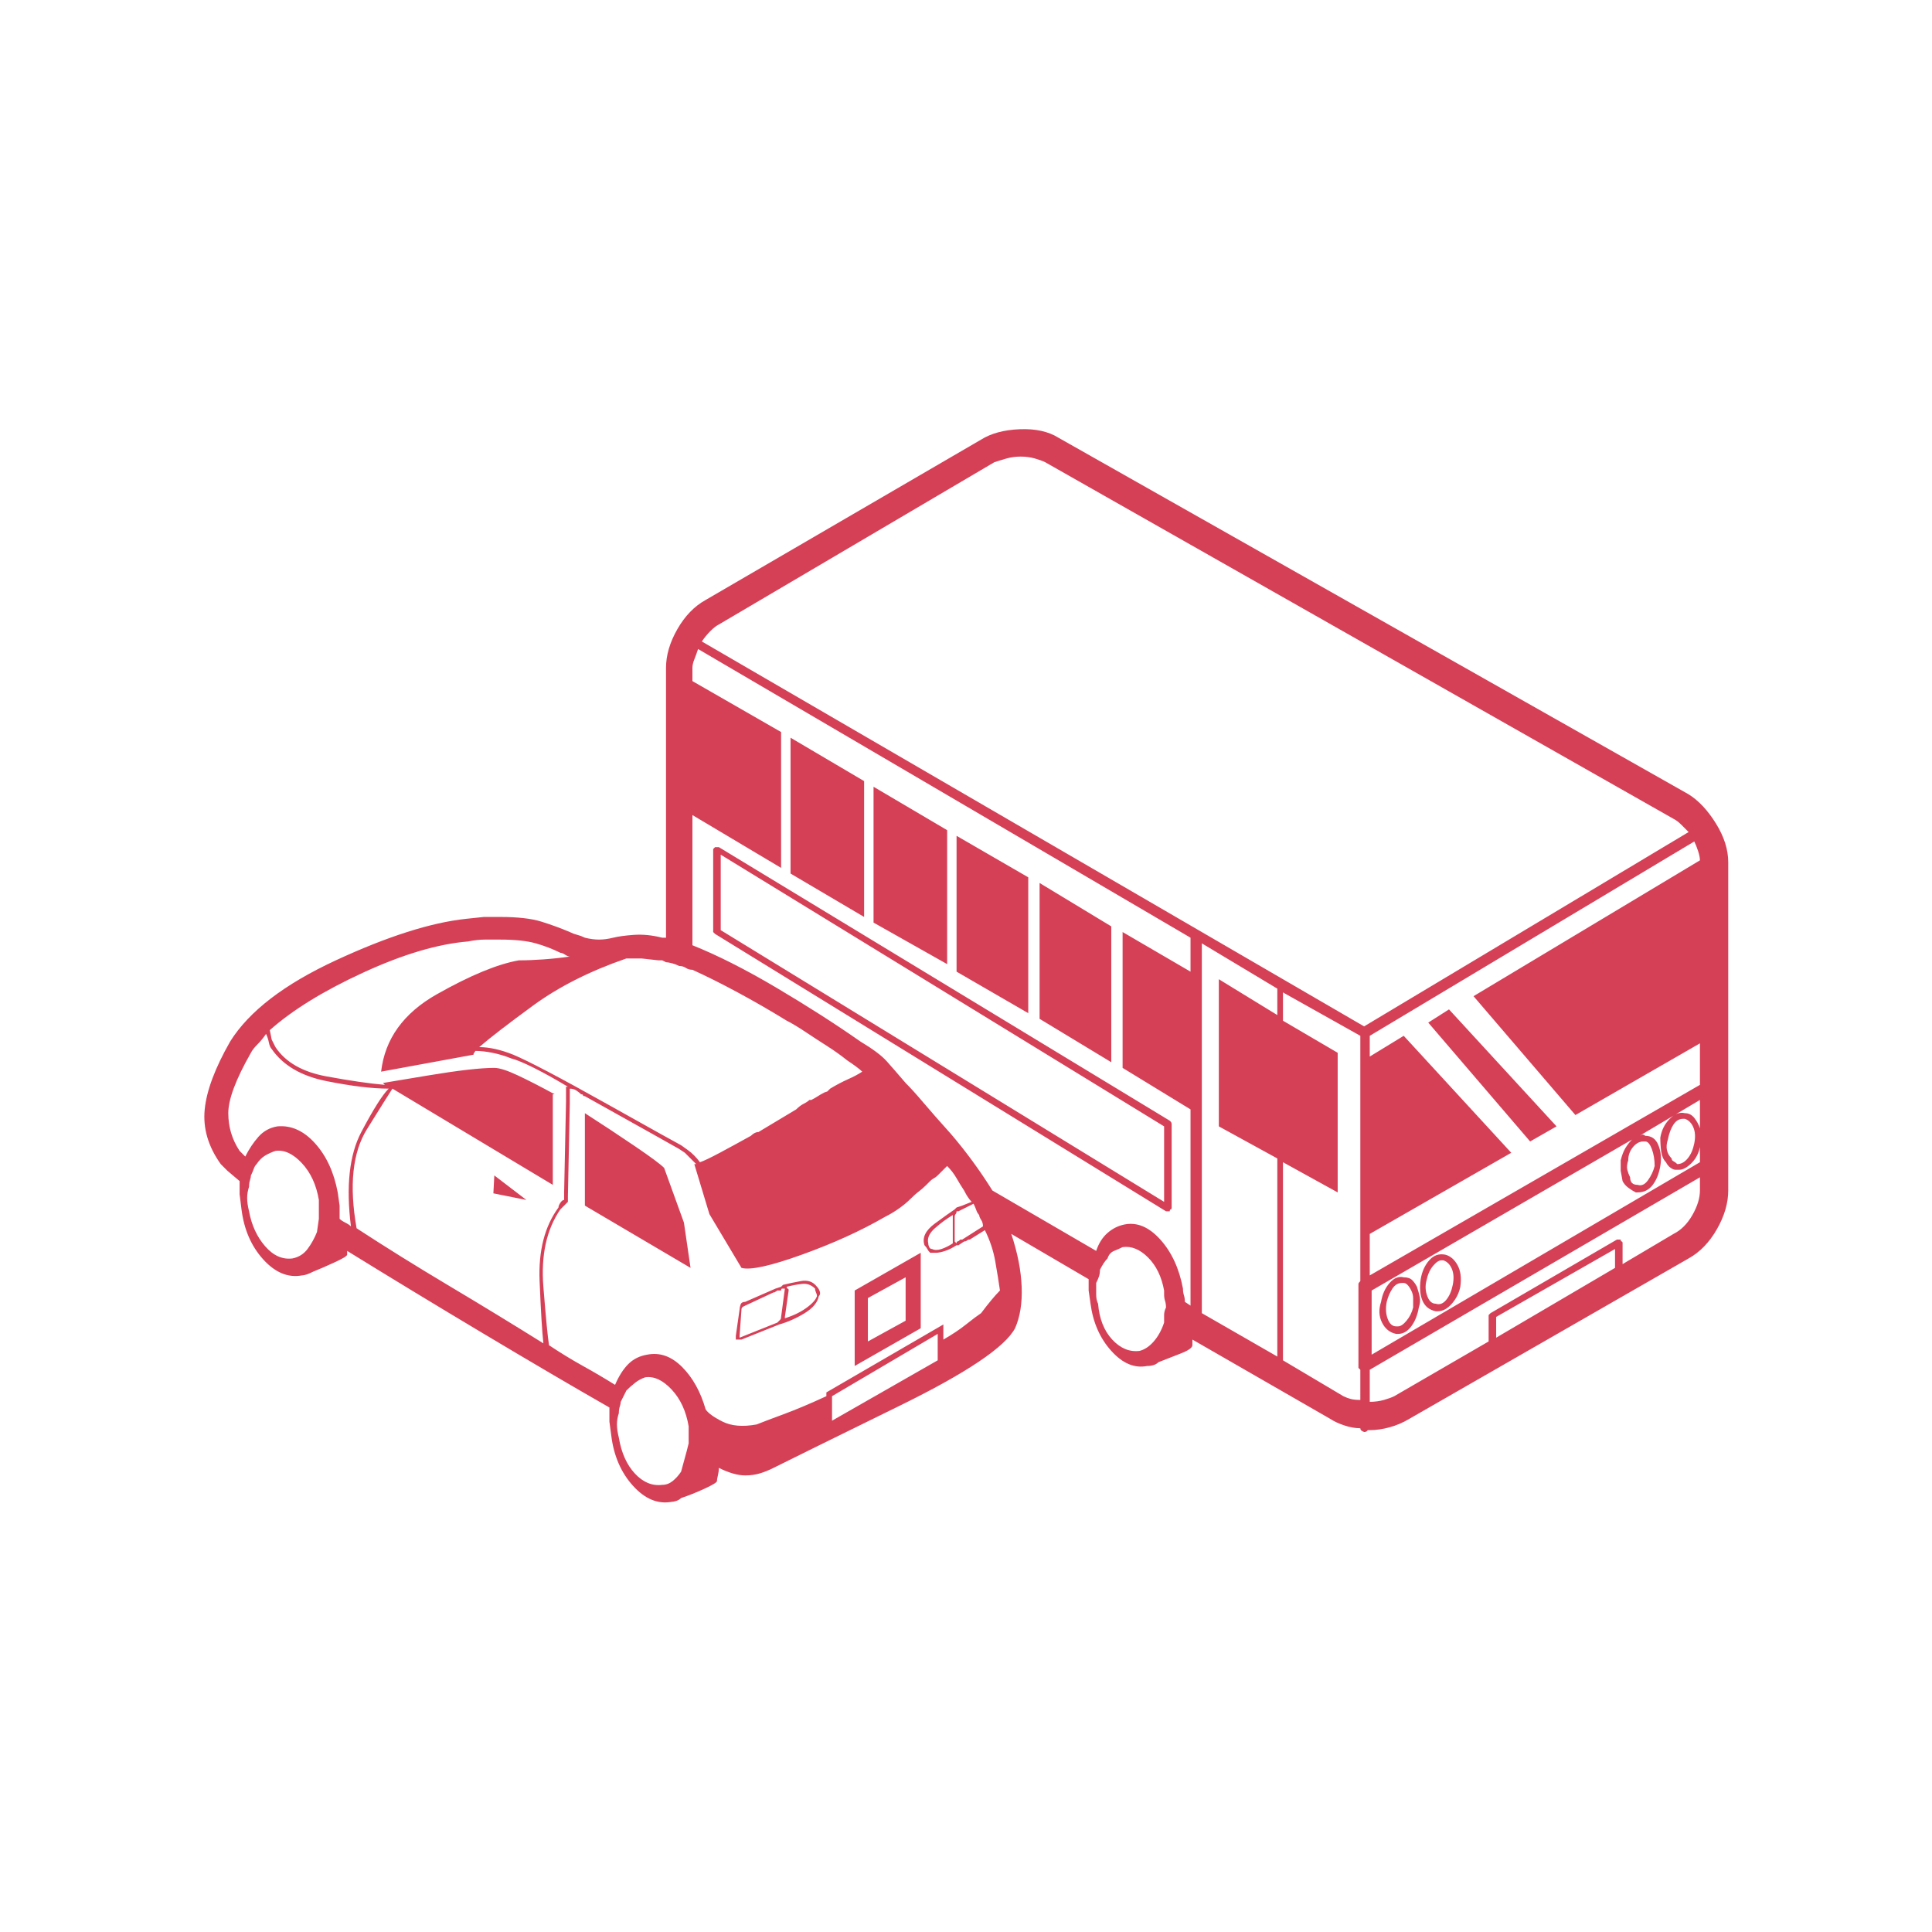
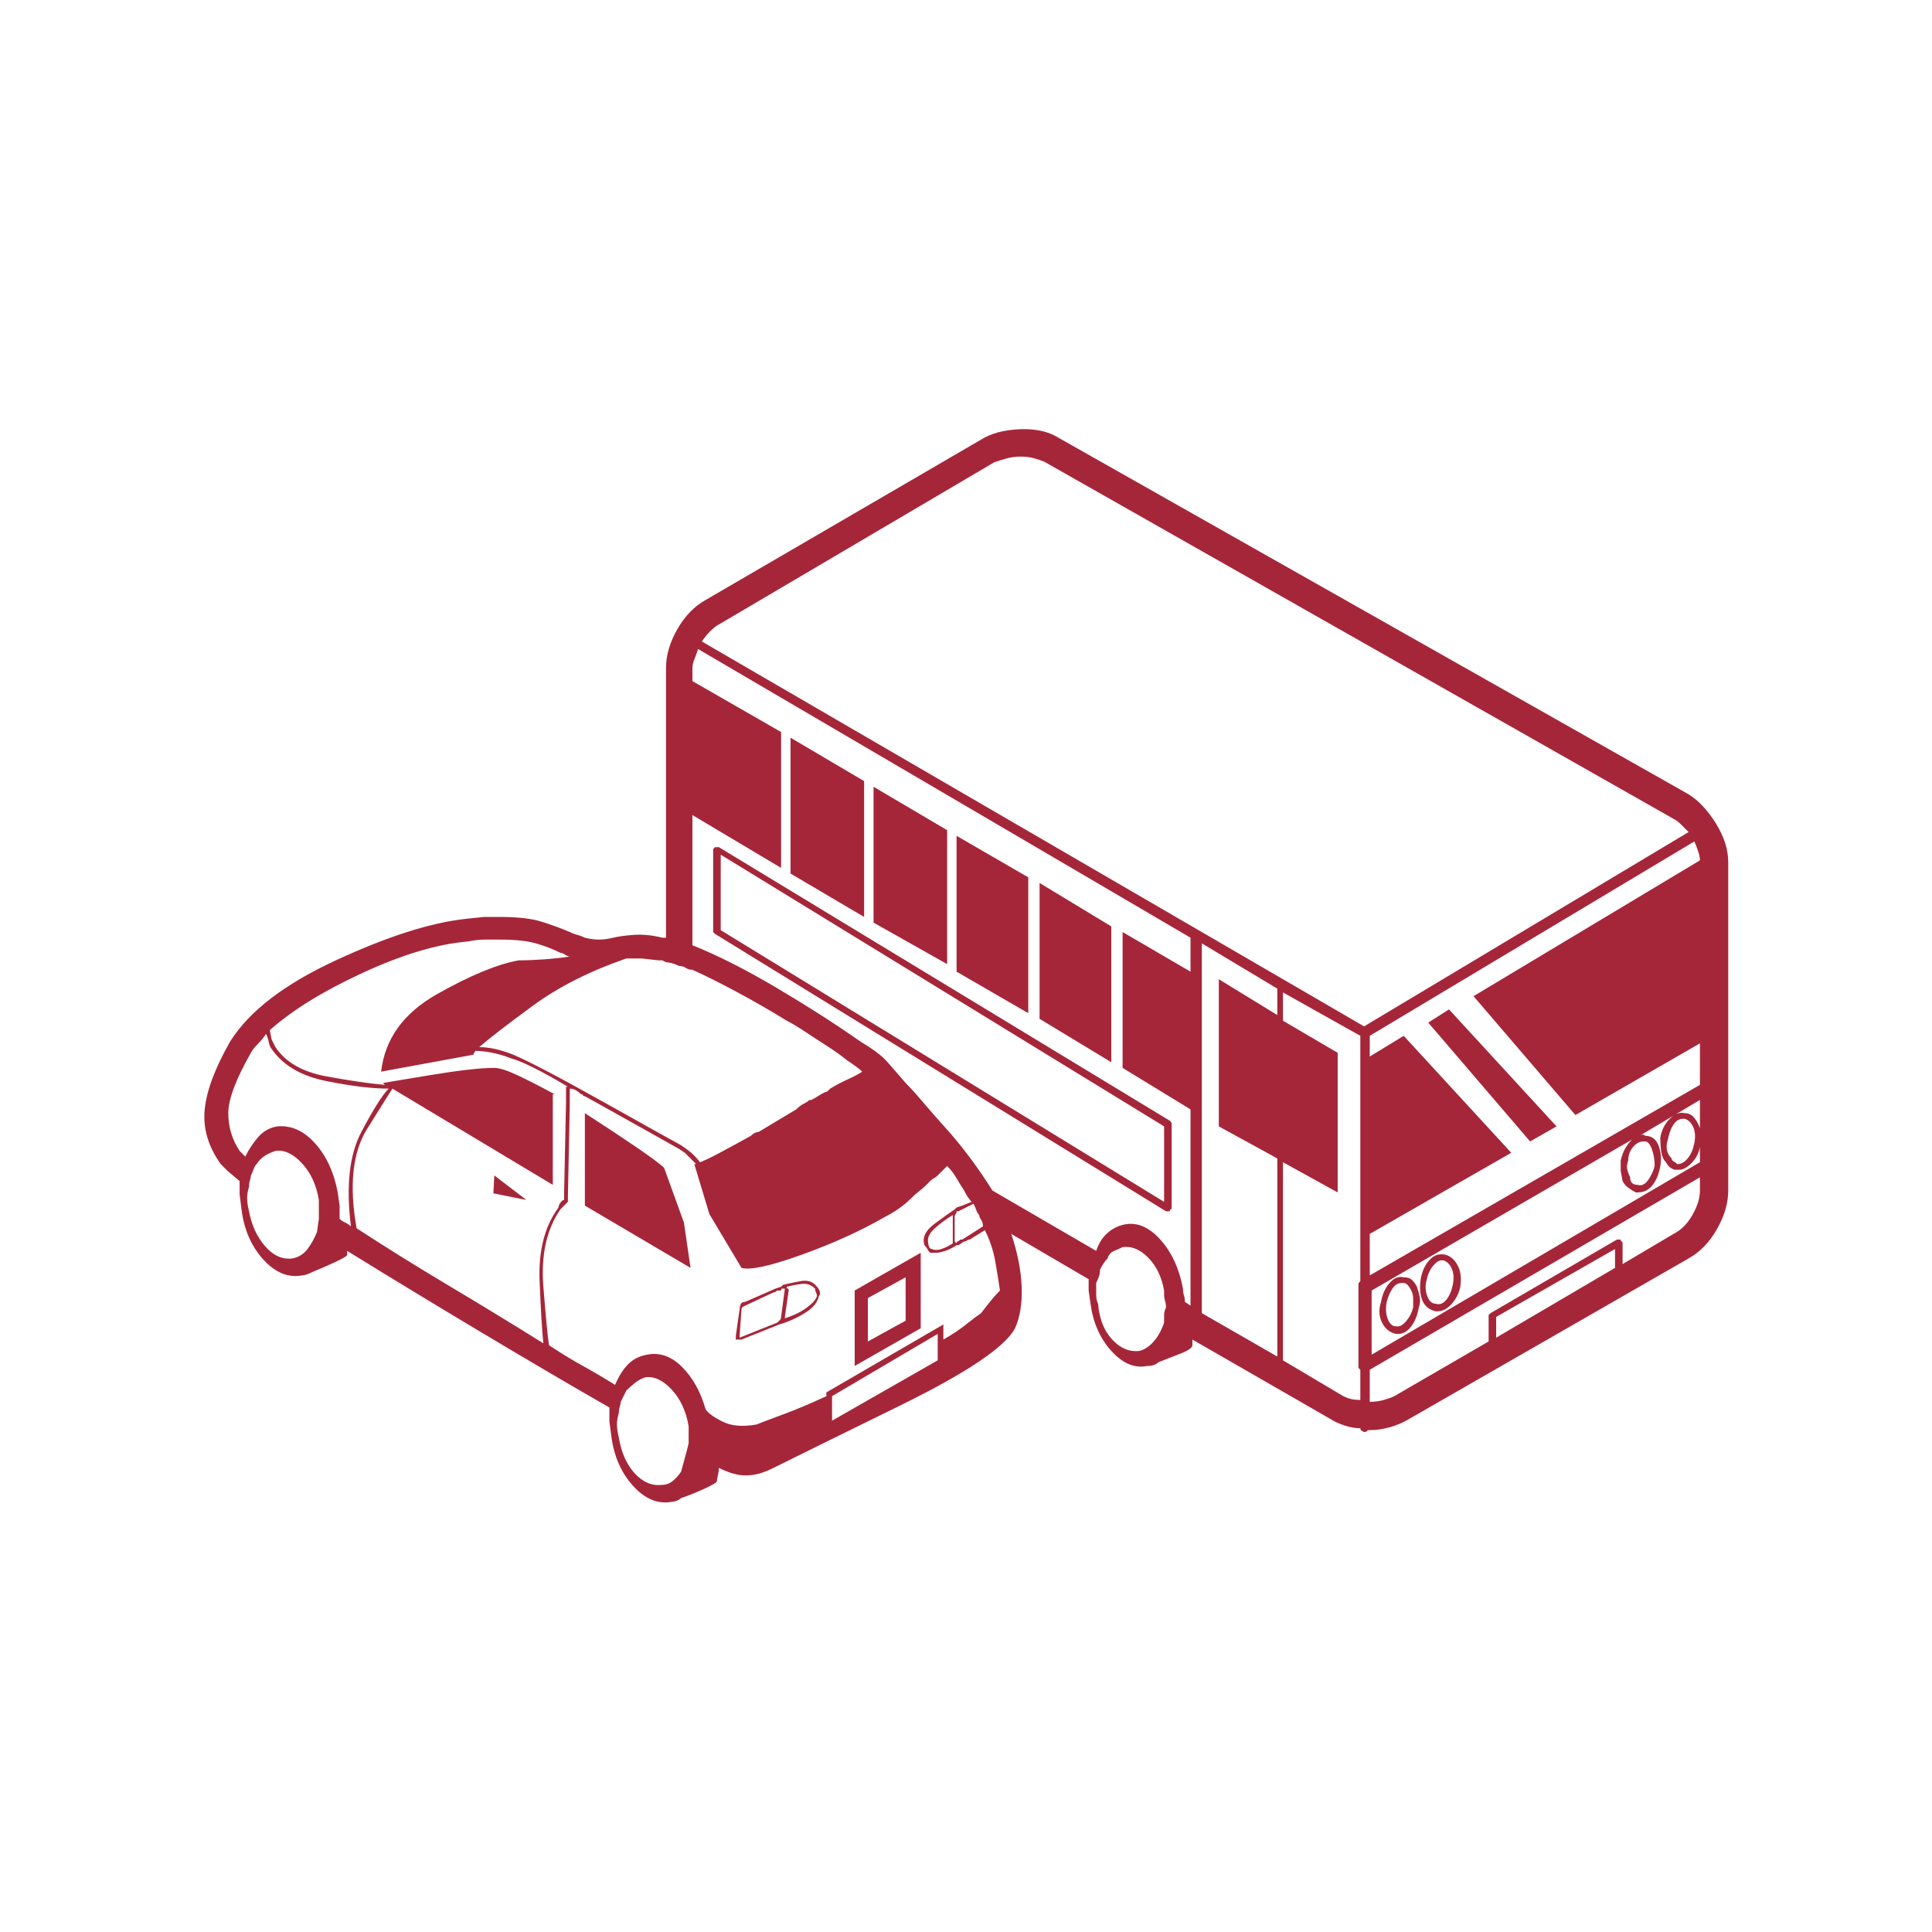
<svg xmlns="http://www.w3.org/2000/svg" version="1.1" viewBox="0 0 1024 1024">
  <g transform="matrix(1 0 0 -1 0 960)">
-     <path fill="#d64057" d="M895 539l-334 189q-8 5 -20.5 4.5t-20.5 -5.5l-146 -85q-9 -5 -15 -15.5t-6 -20.5v-143h-1.5h-0.5q-8 2 -15 1.5t-11 -1.5t-7.5 -1t-7.5 1q-2 1 -4 1.5t-4 1.5q-7 3 -15 5.5t-22 2.5h-8.5t-9.5 -1q-28 -3 -69 -22t-56 -43q-12 -21 -13.5 -36t8.5 -29l3.5 -3.5t6.5 -5.5 v-7t1 -8q2 -16 11.5 -26.5t20.5 -8.5v0v0v0q1 0 2.5 0.5t3.5 1.5q5 2 11.5 5t6.5 4v1.5v0.5q34 -21 72.5 -44t66.5 -39v-7.5t1 -7.5q2 -16 11.5 -26.5t20.5 -8.5q1 0 2.5 0.5t2.5 1.5q6 2 12.5 5t6.5 4t0.5 3t0.5 4q4 -2 7.5 -3t6.5 -1q4 0 7.5 1t7.5 3q14 7 67 33t61 41 q4 9 3.5 22t-5.5 28l41 -24v-6t1 -7q2 -15 11 -25t19 -8q2 0 3.5 0.5t2.5 1.5q5 2 11.5 4.5t6.5 4.5v1v2l73 -42q3 -2 7.5 -3.5t8.5 -1.5q0 -1 1 -1.5l1 -0.5q1 0 1.5 0.5l0.5 0.5h0.5h0.5q5 0 10.5 1.5t10.5 4.5l148 85q9 5 15 15.5t6 20.5v174q0 10 -6.5 20.5t-14.5 15.5 v0zM901 329q0 -6 -4 -13t-10 -10l-27 -16v11q0 1 -0.5 1t-0.5 1h-1.5h-0.5l-67 -39l-0.5 -0.5l-0.5 -0.5v-14l-50 -29q-2 -1 -5.5 -2t-7.5 -1v17l175 102v-7v0zM856 288l-63 -37v11l63 36v-10v0zM712 220l-32 19v105l29 -16v74l-29 17v15l41 -23v-130q-1 -1 -1 -1.5v-1.5 v-42v-1t1 -1v-16q-3 0 -5 0.5t-4 1.5zM628 270q0 2 -0.5 3.5t-0.5 3.5q-3 16 -12 26t-19 8q-5 -1 -9 -4.5t-6 -9.5l-55 32q-5 8 -10.5 15.5t-11.5 14.5q-9 10 -14.5 16.5t-9.5 10.5q-6 7 -10 11.5t-14 10.5q-20 14 -44.5 28.5t-44.5 22.5v69l47 -28v72l-47 27v7q0 2 1 4.5 t2 5.5l261 -153v-18l-36 21v-72l36 -22v-104l-3 2v0zM441 210v10l56 33v-4v-9v-1l-56 -32v3v0zM520 264q-3 -2 -8 -6t-12 -8v8l-62 -36v-2q-13 -6 -22.5 -9.5t-14.5 -5.5q-11 -2 -18 1.5t-9 6.5q-4 14 -12.5 22.5t-18.5 6.5q-6 -1 -10 -5t-7 -11q-8 5 -17 10t-18 11 q-1 6 -3 31t9 41l2 2l2 2v1v2l1 49v5v3q2 0 3.5 -1t2.5 -2q1 0 1 -0.5t1 -0.5q18 -10 34 -19l16 -9l3 -2t6 -6h-0.5h-0.5l8 -26.5t17 -28.5q7 -2 32 7t44 20q4 2 7.5 4.5t5.5 4.5v0v0q3 3 5 4.5t4 3.5l1.5 1.5l0.5 0.5q1 1 2 1.5t2 1.5v0v0l3 3l2 2q3 -3 5 -6.5t4 -6.5 q1 -2 2 -3.5t2 -2.5l-5 -2l-3 -1l-0.5 -0.5l-0.5 -0.5q-3 -2 -10.5 -7.5t-5.5 -11.5q1 -1 1.5 -2t1.5 -2h1.5h1.5q2 0 5 1t6 3h0.5h0.5l3 2q1 0 1.5 0.5t1.5 0.5v0l8 5q4 -8 5.5 -16.5t2.5 -15.5q-2 -2 -4.5 -5t-5.5 -7v0zM179 328q-3 16 -12 26t-20 9q-6 -1 -10 -5.5 t-7 -10.5l-2 2l-1 1q-6 9 -6 20t12 32q1 2 3.5 4.5t4.5 5.5q1 -2 1.5 -4.5t1.5 -3.5q9 -13 29 -17t33 -4q-5 -5 -14.5 -23t-5.5 -50q-1 1 -3 2t-3 2v7t-1 7v0zM248 461q5 1 9 1h8q12 0 19 -2t13 -5q1 0 2.5 -1t2.5 -1q-7 -1 -14 -1.5t-13 -0.5q-17 -3 -43.5 -18t-29.5 -41 l49 9v0.5t1 1.5q4 0 9 -1t10 -3q4 -1 12 -5t18 -10h-1v-4v-4l-1 -48v-4q-1 0 -2 -1.5t-1 -2.5q-11 -15 -10 -39t2 -33q-24 15 -50 30.5t-49 30.5q-6 34 5.5 52.5t13.5 21.5l85 -51v48h1q-11 6 -19.5 10t-12.5 4q-11 0 -35 -4l-24 -4l1 -1q-12 1 -31 4.5t-27 15.5l-2 4t-1 5 q18 16 49.5 30.5t55.5 16.5v0zM510 303h-0.5h-0.5q-1 -1 -1.5 -1t-0.5 -1l-1 1v0v13q0 1 0.5 1.5t0.5 1.5h0.5h0.5v0l4 2l4 2q1 -2 1.5 -3.5t1.5 -2.5q0 -1 1 -2.5t1 -3.5l-11 -7v0zM505 302v-0.5v-0.5q-3 -2 -6 -3t-5 0q-1 0 -1.5 1t-0.5 2q-1 4 3.5 8t9.5 7v0v-1v-13z M367 446q11 -5 24 -12t26 -15q2 -1 4.5 -2.5t5.5 -3.5q6 -4 11.5 -7.5t10.5 -7.5q3 -2 5 -3.5t3 -2.5q-3 -2 -7.5 -4t-9.5 -5l-1.5 -1.5t-1.5 -0.5q-2 -1 -3.5 -2t-3.5 -2v0h-1q-1 -1 -3 -2t-4 -3l-10 -6l-10 -6q-1 0 -2 -0.5t-2 -1.5q-9 -5 -16.5 -9t-10.5 -5 q-3 4 -6.5 6.5l-3.5 2.5q-2 1 -39.5 22t-49.5 26q-5 2 -9.5 3t-8.5 1q8 7 28.5 22t49.5 25h8t9 -1h2t2 -1q1 0 3 -0.5t4 -1.5q2 0 3.5 -1t3.5 -1v0zM381 629l146 86q3 1 6.5 2t7.5 1t7.5 -1t5.5 -2l333 -189q2 -1 4 -3l4 -4l-172 -103l-351 204q2 3 4.5 5.5t4.5 3.5v0z M871 355v0h1q2 0 3.5 -4t1.5 -9q-1 -4 -3.5 -7.5t-5.5 -2.5q-2 0 -3 1t-1 3q-1 2 -1.5 4t0.5 5q0 4 2.5 7t5.5 3zM859 345v-5.5t1 -5.5q1 -2 3 -3.5t4 -2.5h1v0q5 0 8 4t4 10t-1 11t-7 5q-1 1 -2 0.5l-1 -0.5l32 19v-15q-1 3 -3 5.5t-5 2.5q-4 1 -8 -3t-5 -10q0 -4 0.5 -7.5 t2.5 -5.5q1 -2 2.5 -3t2.5 -1h1h1q3 0 6.5 3.5t4.5 8.5v-8l-174 -102v34l138 80q-2 -2 -3.5 -4.5t-2.5 -6.5v0zM898 354q-1 -5 -3.5 -8t-5.5 -3q-1 1 -2 1.5t-1 1.5q-2 2 -2.5 4.5t0.5 5.5q1 5 3 8t5 3h0.5h0.5q3 -1 4.5 -4.5t0.5 -8.5v0zM901 504l-120 -72l54 -63l66 38 v-22l-175 -101v22l75 43l-57 62l-18 -11v11l172 103q1 -2 2 -5t1 -5zM637 460l40 -24v-14l-31 19v-78l31 -17v-105l-40 23v196v0zM155 293q-8 -1 -14.5 6.5t-8.5 18.5q-1 4 -1 7t1 6q0 2 0.5 3.5t0.5 2.5q1 2 1.5 3.5t1.5 2.5q2 3 4.5 4.5t5.5 2.5q7 1 14 -6.5t9 -19.5v-1 v-2v-3.5v-3.5t-0.5 -3.5t-0.5 -3.5q-2 -5 -5 -9t-8 -5zM351 173q-8 -1 -14.5 6t-8.5 19q-1 4 -1 7t1 6q0 2 0.5 3.5t0.5 2.5l1.5 3l1.5 3q2 2 4.5 4t5.5 3q7 1 14 -6.5t9 -19.5v0v0v-3.5v-3.5v-1.5v-0.5l-1 -4l-3 -11q-2 -3 -4.5 -5t-5.5 -2v0zM604 244q-8 -1 -14.5 6 t-7.5 19q-1 2 -1 5v6q1 2 1.5 3.5t0.5 3.5q1 2 2 3.5t2 2.5q1 3 3.5 4t4.5 2q7 1 13.5 -5.5t8.5 -17.5v-0.5v-1.5q0 -2 0.5 -3.5t0.5 -3.5q-1 -2 -1 -4v-4q-2 -6 -5.5 -10t-7.5 -5v0zM545 495l-38 22v-72l38 -22v72zM458 546l-39 23v-72l39 -23v72zM589 469l-38 23v-72 l38 -23v72zM502 520l-39 23v-72l39 -22v71zM761 265h0.5h0.5q4 0 7.5 4t4.5 9q1 7 -1.5 11.5t-6.5 5.5q-5 1 -8.5 -3t-4.5 -10q-1 -7 1 -11.5t7 -5.5v0zM756 281q1 5 3.5 8t4.5 3h0.5h0.5q3 -1 4.5 -4.5t0.5 -8.5t-3.5 -8t-5.5 -2q-3 0 -4.5 4t-0.5 8v0zM740 253v0h1 q4 0 7 4t4 10q1 3 0.5 5.5t-1.5 5.5q-1 2 -2.5 3.5t-4.5 1.5q-4 1 -7.5 -3t-4.5 -10q-2 -6 0.5 -11t7.5 -6zM735 270q1 4 3 7t5 3h0.5h0.5q1 0 2 -1t2 -3t1 -4v-5q-1 -4 -3.5 -7t-4.5 -3h-0.5h-0.5q-3 0 -4.5 4t-0.5 9zM381 511h-1h-1l-0.5 -0.5l-0.5 -0.5v-44l0.5 -0.5 l0.5 -0.5l239 -147h0.5h0.5h0.5h0.5q0 1 0.5 1t0.5 1v44q0 1 -0.5 1.5l-0.5 0.5l-239 145v0zM617 323l-235 144v40l235 -144v-40v0zM310 370v-49l56 -33l-3.5 24t-10.5 29q-3 3 -15.5 11.5t-26.5 17.5v0zM453 236l35 20v40l-35 -20v-40zM460 272l20 11v-23l-20 -11v23z M415 279v0v0l-1 -1l-3 -1l-16 -7q-2 0 -2.5 -1.5t-0.5 -2.5l-2 -14v-0.5v-1.5h1.5h0.5h0.5h0.5l20 8q7 2 13.5 6t7.5 9q1 1 0.5 2.5t-1.5 2.5q-3 4 -8.5 3t-9.5 -2v0zM392 251v0v0v0.5v0.5l1 14q0 1 1 1.5l1 0.5l15 7v0h0.5t1.5 1h2q0 1 0.5 1h0.5h0.5h0.5v0v0v0v0l-2 -15 q0 -1 -0.5 -1.5l-1.5 -1.5l-20 -8v0zM433 273q-1 -3 -6 -6.5t-12 -5.5q1 0 1 0.5v0.5l2 14q0 1 -0.5 1t-0.5 1q4 1 8 1.5t7 -2.5q0 -1 0.5 -2t0.5 -2v0zM279 324l-17 13l-0.5 -9.5t17.5 -3.5zM825 363l-57 62l-11 -7l54 -63z" />
+     <path fill="#a62639" d="M895 539l-334 189q-8 5 -20.5 4.5t-20.5 -5.5l-146 -85q-9 -5 -15 -15.5t-6 -20.5v-143h-1.5h-0.5q-8 2 -15 1.5t-11 -1.5t-7.5 -1t-7.5 1q-2 1 -4 1.5t-4 1.5q-7 3 -15 5.5t-22 2.5h-8.5t-9.5 -1q-28 -3 -69 -22t-56 -43q-12 -21 -13.5 -36t8.5 -29l3.5 -3.5t6.5 -5.5 v-7t1 -8q2 -16 11.5 -26.5t20.5 -8.5v0v0v0q1 0 2.5 0.5t3.5 1.5q5 2 11.5 5t6.5 4v1.5v0.5q34 -21 72.5 -44t66.5 -39v-7.5t1 -7.5q2 -16 11.5 -26.5t20.5 -8.5q1 0 2.5 0.5t2.5 1.5q6 2 12.5 5t6.5 4t0.5 3t0.5 4q4 -2 7.5 -3t6.5 -1q4 0 7.5 1t7.5 3q14 7 67 33t61 41 q4 9 3.5 22t-5.5 28l41 -24v-6t1 -7q2 -15 11 -25t19 -8q2 0 3.5 0.5t2.5 1.5q5 2 11.5 4.5t6.5 4.5v1v2l73 -42q3 -2 7.5 -3.5t8.5 -1.5q0 -1 1 -1.5l1 -0.5q1 0 1.5 0.5l0.5 0.5h0.5h0.5q5 0 10.5 1.5t10.5 4.5l148 85q9 5 15 15.5t6 20.5v174q0 10 -6.5 20.5t-14.5 15.5 v0zM901 329q0 -6 -4 -13t-10 -10l-27 -16v11q0 1 -0.5 1t-0.5 1h-1.5h-0.5l-67 -39l-0.5 -0.5l-0.5 -0.5v-14l-50 -29q-2 -1 -5.5 -2t-7.5 -1v17l175 102v-7v0zM856 288l-63 -37v11l63 36v-10v0zM712 220l-32 19v105l29 -16v74l-29 17v15l41 -23v-130q-1 -1 -1 -1.5v-1.5 v-42v-1t1 -1v-16q-3 0 -5 0.5t-4 1.5zM628 270q0 2 -0.5 3.5t-0.5 3.5q-3 16 -12 26t-19 8q-5 -1 -9 -4.5t-6 -9.5l-55 32q-5 8 -10.5 15.5t-11.5 14.5q-9 10 -14.5 16.5t-9.5 10.5q-6 7 -10 11.5t-14 10.5q-20 14 -44.5 28.5t-44.5 22.5v69l47 -28v72l-47 27v7q0 2 1 4.5 t2 5.5l261 -153v-18l-36 21v-72l36 -22v-104l-3 2v0zM441 210v10l56 33v-4v-9v-1l-56 -32v3v0zM520 264q-3 -2 -8 -6t-12 -8v8l-62 -36v-2q-13 -6 -22.5 -9.5t-14.5 -5.5q-11 -2 -18 1.5t-9 6.5q-4 14 -12.5 22.5t-18.5 6.5q-6 -1 -10 -5t-7 -11q-8 5 -17 10t-18 11 q-1 6 -3 31t9 41l2 2l2 2v1v2l1 49v5v3q2 0 3.5 -1t2.5 -2q1 0 1 -0.5t1 -0.5q18 -10 34 -19l16 -9l3 -2t6 -6h-0.5h-0.5l8 -26.5t17 -28.5q7 -2 32 7t44 20q4 2 7.5 4.5t5.5 4.5v0v0q3 3 5 4.5t4 3.5l1.5 1.5l0.5 0.5q1 1 2 1.5t2 1.5v0v0l3 3l2 2q3 -3 5 -6.5t4 -6.5 q1 -2 2 -3.5t2 -2.5l-5 -2l-3 -1l-0.5 -0.5l-0.5 -0.5q-3 -2 -10.5 -7.5t-5.5 -11.5q1 -1 1.5 -2t1.5 -2h1.5h1.5q2 0 5 1t6 3h0.5h0.5l3 2q1 0 1.5 0.5t1.5 0.5v0l8 5q4 -8 5.5 -16.5t2.5 -15.5q-2 -2 -4.5 -5t-5.5 -7v0zM179 328q-3 16 -12 26t-20 9q-6 -1 -10 -5.5 t-7 -10.5l-2 2l-1 1q-6 9 -6 20t12 32q1 2 3.5 4.5t4.5 5.5q1 -2 1.5 -4.5t1.5 -3.5q9 -13 29 -17t33 -4q-5 -5 -14.5 -23t-5.5 -50q-1 1 -3 2t-3 2v7t-1 7v0zM248 461q5 1 9 1h8q12 0 19 -2t13 -5q1 0 2.5 -1t2.5 -1q-7 -1 -14 -1.5t-13 -0.5q-17 -3 -43.5 -18t-29.5 -41 l49 9v0.5t1 1.5q4 0 9 -1t10 -3q4 -1 12 -5t18 -10h-1v-4v-4l-1 -48v-4q-1 0 -2 -1.5t-1 -2.5q-11 -15 -10 -39t2 -33q-24 15 -50 30.5t-49 30.5q-6 34 5.5 52.5t13.5 21.5l85 -51v48h1q-11 6 -19.5 10t-12.5 4q-11 0 -35 -4l-24 -4l1 -1q-12 1 -31 4.5t-27 15.5l-2 4t-1 5 q18 16 49.5 30.5t55.5 16.5v0zM510 303h-0.5h-0.5q-1 -1 -1.5 -1t-0.5 -1l-1 1v0v13q0 1 0.5 1.5t0.5 1.5h0.5h0.5v0l4 2l4 2q1 -2 1.5 -3.5t1.5 -2.5q0 -1 1 -2.5t1 -3.5l-11 -7v0zM505 302v-0.5v-0.5q-3 -2 -6 -3t-5 0q-1 0 -1.5 1t-0.5 2q-1 4 3.5 8t9.5 7v0v-1v-13z M367 446q11 -5 24 -12t26 -15q2 -1 4.5 -2.5t5.5 -3.5q6 -4 11.5 -7.5t10.5 -7.5q3 -2 5 -3.5t3 -2.5q-3 -2 -7.5 -4t-9.5 -5l-1.5 -1.5t-1.5 -0.5q-2 -1 -3.5 -2t-3.5 -2v0h-1q-1 -1 -3 -2t-4 -3l-10 -6l-10 -6q-1 0 -2 -0.5t-2 -1.5q-9 -5 -16.5 -9t-10.5 -5 q-3 4 -6.5 6.5l-3.5 2.5q-2 1 -39.5 22t-49.5 26q-5 2 -9.5 3t-8.5 1q8 7 28.5 22t49.5 25h8t9 -1h2t2 -1q1 0 3 -0.5t4 -1.5q2 0 3.5 -1t3.5 -1v0zM381 629l146 86q3 1 6.5 2t7.5 1t7.5 -1t5.5 -2l333 -189q2 -1 4 -3l4 -4l-172 -103l-351 204q2 3 4.5 5.5t4.5 3.5v0z M871 355v0h1q2 0 3.5 -4t1.5 -9q-1 -4 -3.5 -7.5t-5.5 -2.5q-2 0 -3 1t-1 3q-1 2 -1.5 4t0.5 5q0 4 2.5 7t5.5 3zM859 345v-5.5t1 -5.5q1 -2 3 -3.5t4 -2.5h1v0q5 0 8 4t4 10t-1 11t-7 5q-1 1 -2 0.5l-1 -0.5l32 19v-15q-1 3 -3 5.5t-5 2.5q-4 1 -8 -3t-5 -10q0 -4 0.5 -7.5 t2.5 -5.5q1 -2 2.5 -3t2.5 -1h1h1q3 0 6.5 3.5t4.5 8.5v-8l-174 -102v34l138 80q-2 -2 -3.5 -4.5t-2.5 -6.5v0zM898 354q-1 -5 -3.5 -8t-5.5 -3q-1 1 -2 1.5t-1 1.5q-2 2 -2.5 4.5t0.5 5.5q1 5 3 8t5 3h0.5h0.5q3 -1 4.5 -4.5t0.5 -8.5v0zM901 504l-120 -72l54 -63l66 38 v-22l-175 -101v22l75 43l-57 62l-18 -11v11l172 103q1 -2 2 -5t1 -5zM637 460l40 -24v-14l-31 19v-78l31 -17v-105l-40 23v196v0zM155 293q-8 -1 -14.5 6.5t-8.5 18.5q-1 4 -1 7t1 6q0 2 0.5 3.5t0.5 2.5q1 2 1.5 3.5t1.5 2.5q2 3 4.5 4.5t5.5 2.5q7 1 14 -6.5t9 -19.5v-1 v-2v-3.5v-3.5t-0.5 -3.5t-0.5 -3.5q-2 -5 -5 -9t-8 -5zM351 173q-8 -1 -14.5 6t-8.5 19q-1 4 -1 7t1 6q0 2 0.5 3.5t0.5 2.5l1.5 3l1.5 3q2 2 4.5 4t5.5 3q7 1 14 -6.5t9 -19.5v0v0v-3.5v-3.5v-1.5v-0.5l-1 -4l-3 -11q-2 -3 -4.5 -5t-5.5 -2v0zM604 244q-8 -1 -14.5 6 t-7.5 19q-1 2 -1 5v6q1 2 1.5 3.5t0.5 3.5q1 2 2 3.5t2 2.5q1 3 3.5 4t4.5 2q7 1 13.5 -5.5t8.5 -17.5v-0.5v-1.5q0 -2 0.5 -3.5t0.5 -3.5q-1 -2 -1 -4v-4q-2 -6 -5.5 -10t-7.5 -5v0zM545 495l-38 22v-72l38 -22v72zM458 546l-39 23v-72l39 -23v72zM589 469l-38 23v-72 l38 -23v72zM502 520l-39 23v-72l39 -22v71zM761 265h0.5h0.5q4 0 7.5 4t4.5 9q1 7 -1.5 11.5t-6.5 5.5q-5 1 -8.5 -3t-4.5 -10q-1 -7 1 -11.5t7 -5.5v0zM756 281q1 5 3.5 8t4.5 3h0.5h0.5q3 -1 4.5 -4.5t0.5 -8.5t-3.5 -8t-5.5 -2q-3 0 -4.5 4t-0.5 8v0zM740 253v0h1 q4 0 7 4t4 10q1 3 0.5 5.5t-1.5 5.5q-1 2 -2.5 3.5t-4.5 1.5q-4 1 -7.5 -3t-4.5 -10q-2 -6 0.5 -11t7.5 -6zM735 270q1 4 3 7t5 3h0.5h0.5q1 0 2 -1t2 -3t1 -4v-5q-1 -4 -3.5 -7t-4.5 -3h-0.5h-0.5q-3 0 -4.5 4t-0.5 9zM381 511h-1h-1l-0.5 -0.5l-0.5 -0.5v-44l0.5 -0.5 l0.5 -0.5l239 -147h0.5h0.5h0.5h0.5q0 1 0.5 1t0.5 1v44q0 1 -0.5 1.5l-0.5 0.5l-239 145v0zM617 323l-235 144v40l235 -144v-40v0zM310 370v-49l56 -33l-3.5 24t-10.5 29q-3 3 -15.5 11.5t-26.5 17.5v0zM453 236l35 20v40l-35 -20v-40zM460 272l20 11v-23l-20 -11v23z M415 279v0v0l-1 -1l-3 -1l-16 -7q-2 0 -2.5 -1.5t-0.5 -2.5l-2 -14v-0.5v-1.5h1.5h0.5h0.5h0.5l20 8q7 2 13.5 6t7.5 9q1 1 0.5 2.5t-1.5 2.5q-3 4 -8.5 3t-9.5 -2v0zM392 251v0v0v0.5v0.5l1 14q0 1 1 1.5l1 0.5l15 7v0h0.5t1.5 1h2q0 1 0.5 1h0.5h0.5h0.5v0v0v0v0l-2 -15 q0 -1 -0.5 -1.5l-1.5 -1.5l-20 -8v0zM433 273q-1 -3 -6 -6.5t-12 -5.5q1 0 1 0.5v0.5l2 14q0 1 -0.5 1t-0.5 1q4 1 8 1.5t7 -2.5q0 -1 0.5 -2t0.5 -2v0zM279 324l-17 13l-0.5 -9.5t17.5 -3.5zM825 363l-57 62l-11 -7l54 -63z" />
  </g>
</svg>
